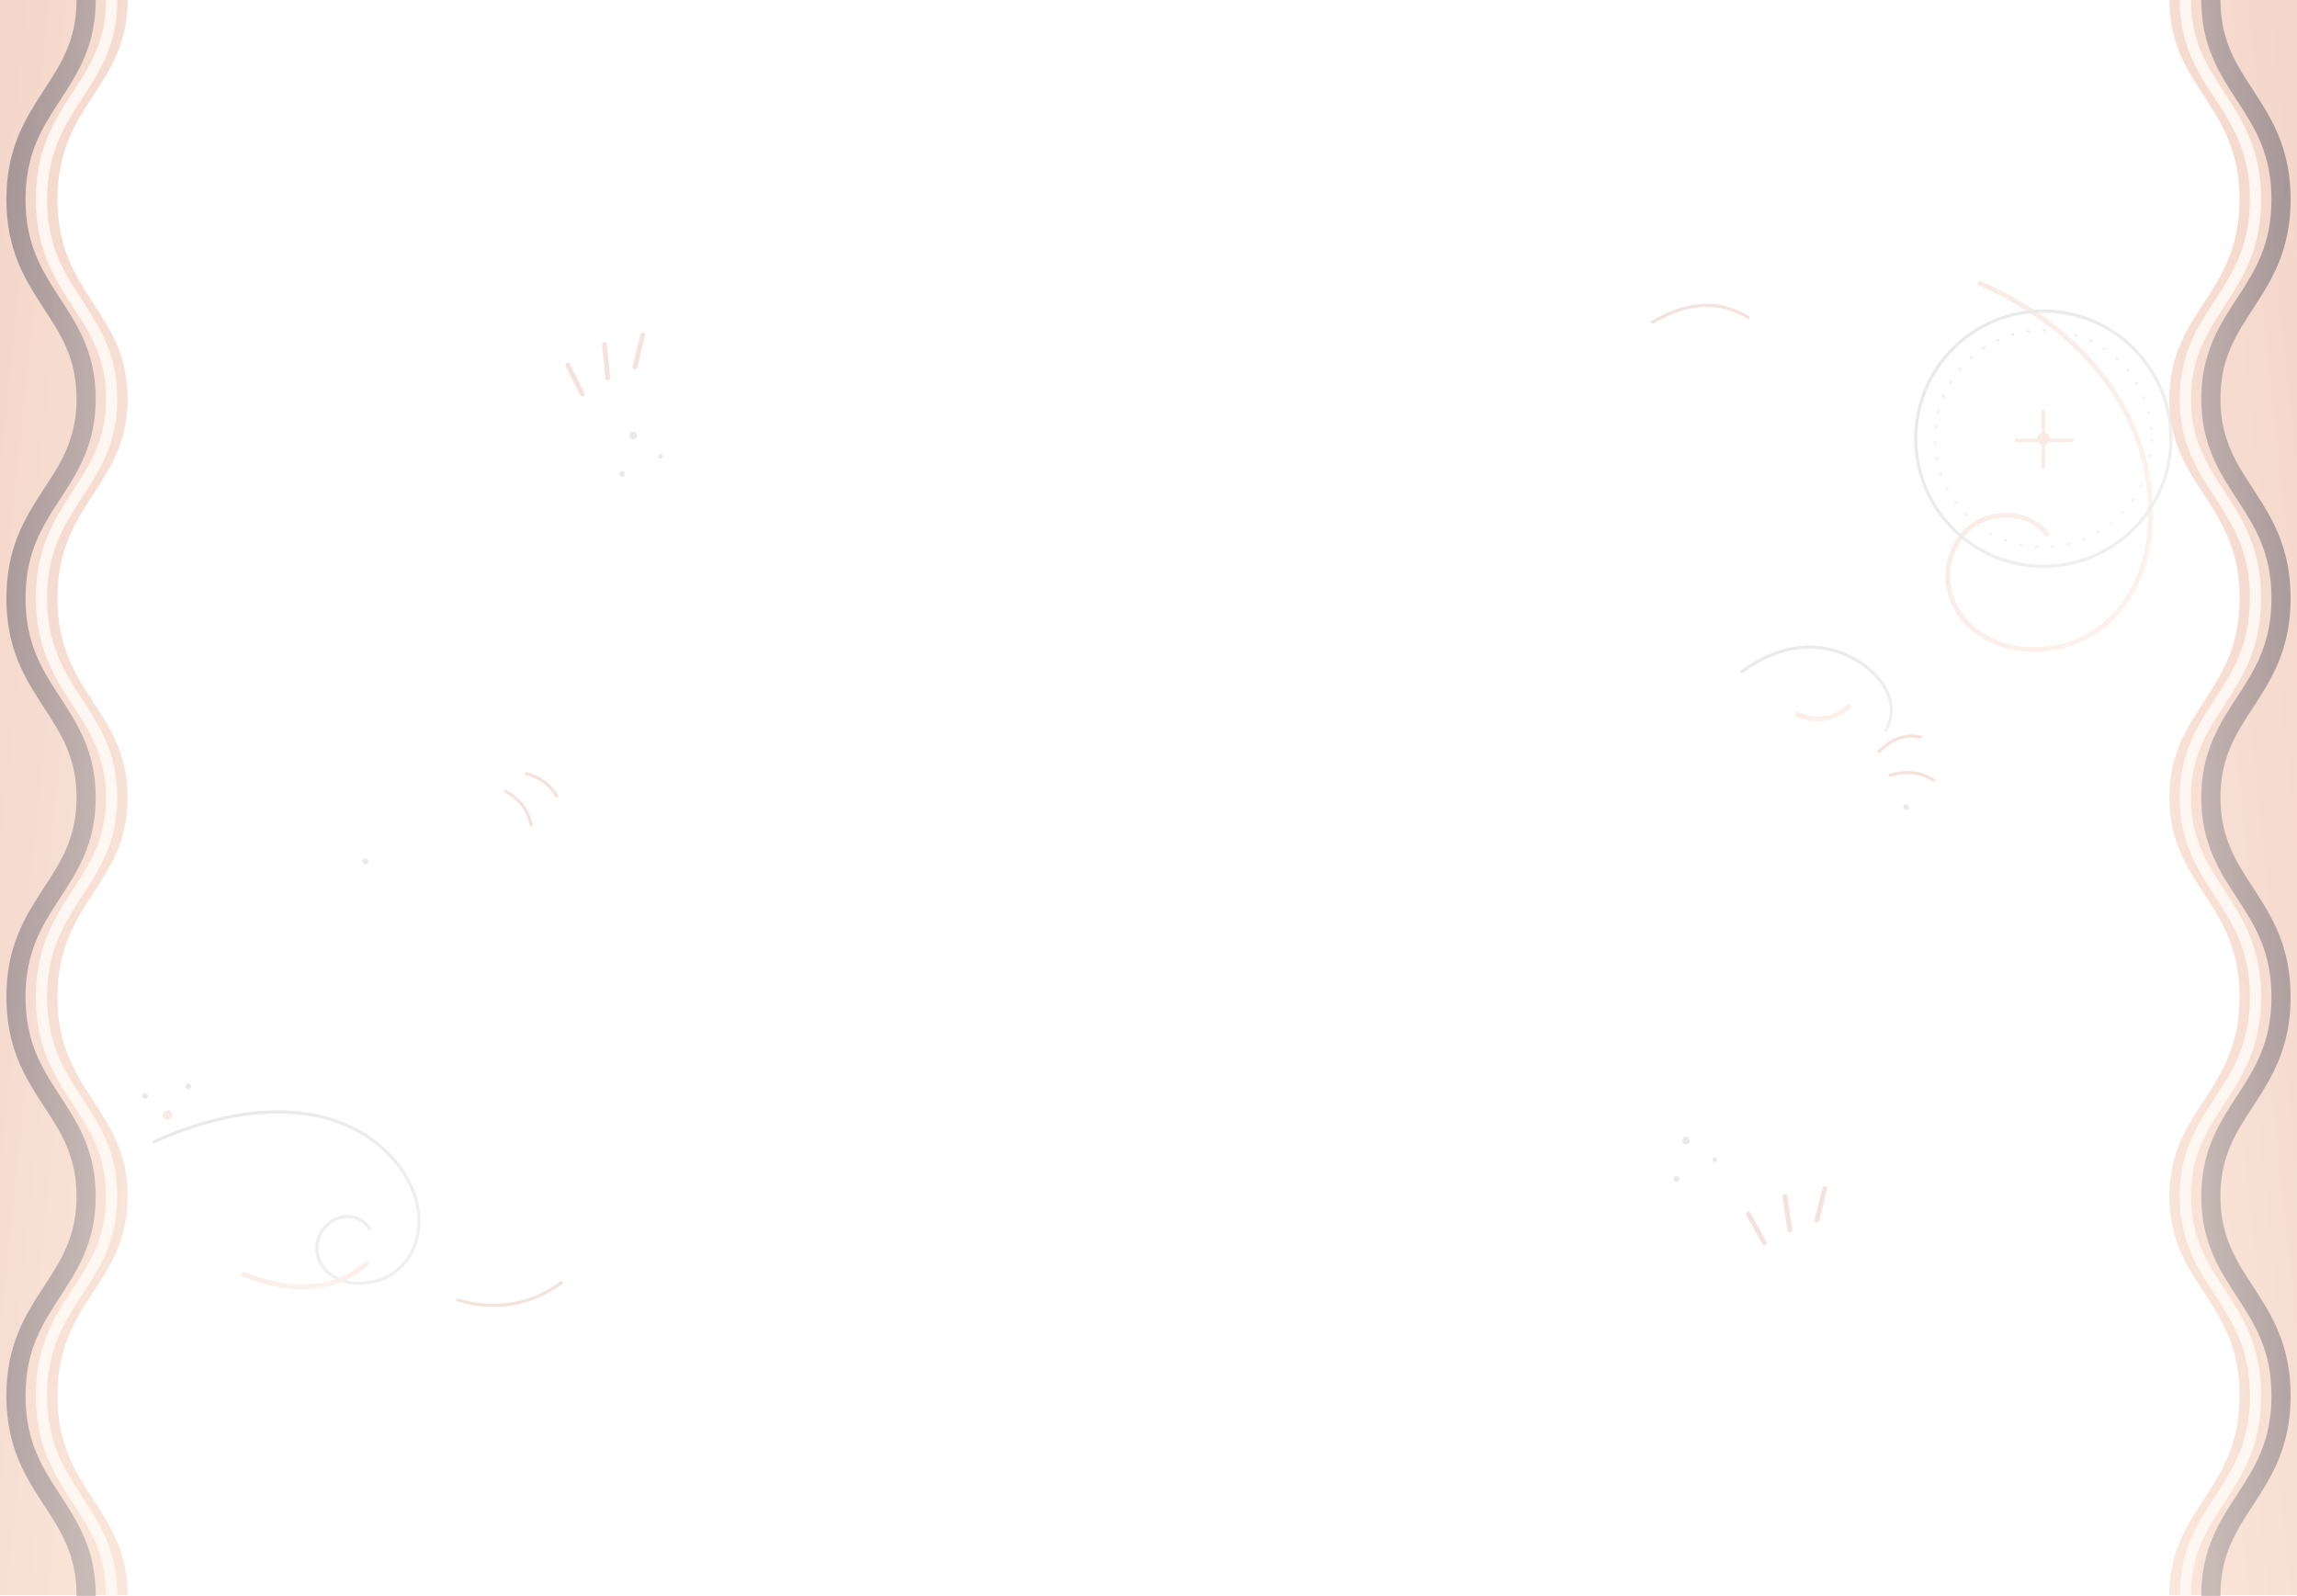
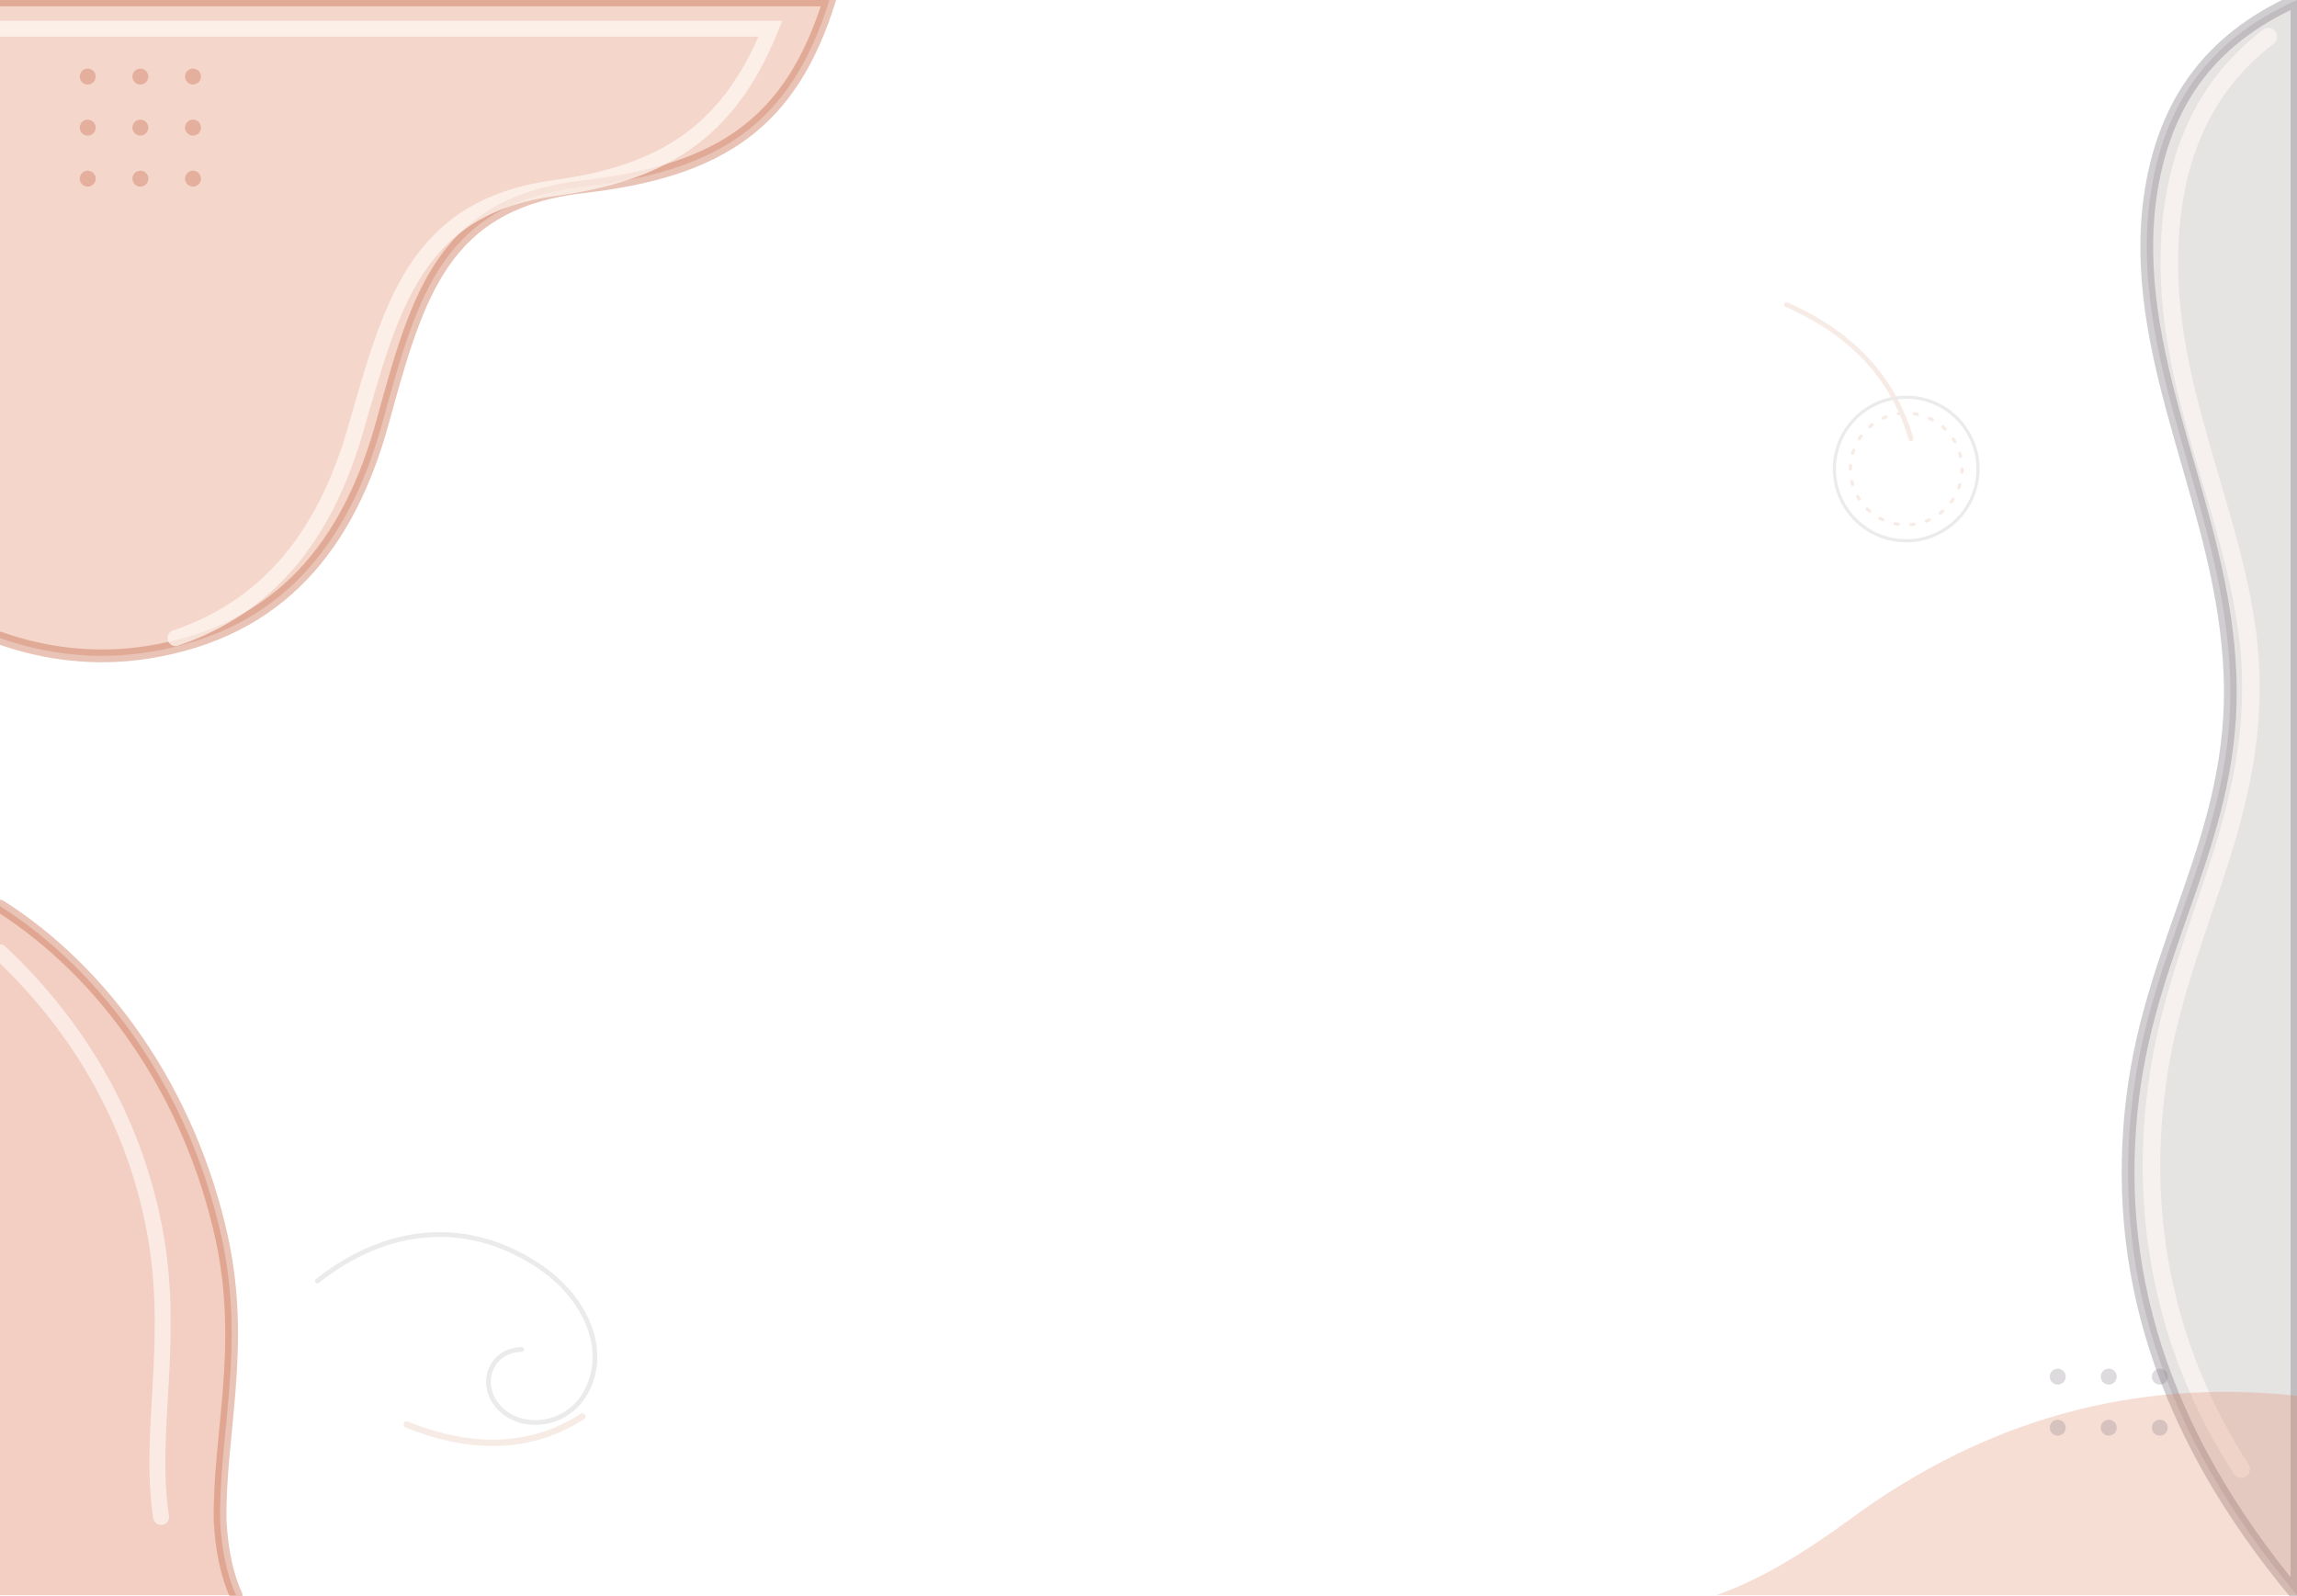
- <svg xmlns="http://www.w3.org/2000/svg" viewBox="0 0 1440 1000" preserveAspectRatio="none" fill="none">
-   <defs>
-     <linearGradient id="terracotta-wash" x1="0" y1="0" x2="1" y2="1">
-       <stop stop-color="#D97650" />
-       <stop offset="1" stop-color="#F0B18B" />
-     </linearGradient>
-     <linearGradient id="stone-wash" x1="0" y1="0" x2="1" y2="1">
-       <stop stop-color="#777078" />
-       <stop offset="1" stop-color="#AAA1A1" />
-     </linearGradient>
-   </defs>
-   <g stroke-linecap="round" stroke-linejoin="round">
-     <path d="M-24 0H80C80 55 36 65 36 125s44 70 44 125-44 65-44 125 44 70 44 125-44 65-44 125 44 70 44 125-44 65-44 125 44 70 44 125H-24Z" fill="url(#terracotta-wash)" opacity=".32" />
-     <path d="M54 0C54 55 10 65 10 125s44 70 44 125-44 65-44 125 44 70 44 125-44 65-44 125 44 70 44 125-44 65-44 125 44 70 44 125" stroke="url(#stone-wash)" stroke-width="12" opacity=".62" />
-     <path d="M70 0C70 55 26 65 26 125s44 70 44 125-44 65-44 125 44 70 44 125-44 65-44 125 44 70 44 125-44 65-44 125 44 70 44 125" stroke="#FFF9F4" stroke-width="7" opacity=".92" />
+ <svg xmlns="http://www.w3.org/2000/svg" viewBox="0 0 1440 1000" preserveAspectRatio="none">
+   <g>
+     <path d="M0 0h520c-24 77-68 107-154 117-88 10-104 67-126 147-21 77-64 132-148 145-32 5-64 1-92-9V0Z" fill="#D97650" opacity=".3" />
+     <path d="M0 0h520c-24 77-68 107-154 117-88 10-104 67-126 147-21 77-64 132-148 145-32 5-64 1-92-9" fill="none" stroke="#C66A49" stroke-linecap="round" stroke-width="8" opacity=".4" />
+     <path d="M0 18h483c-27 67-70 91-136 100-87 12-102 75-124 151-19 66-54 111-113 131" fill="none" stroke="#FFF9F4" stroke-linecap="round" stroke-width="10" opacity=".7" />
  </g>
-   <g transform="translate(1440 0) scale(-1 1)" stroke-linecap="round" stroke-linejoin="round">
-     <path d="M-24 0H80C80 55 36 65 36 125s44 70 44 125-44 65-44 125 44 70 44 125-44 65-44 125 44 70 44 125-44 65-44 125 44 70 44 125H-24Z" fill="url(#terracotta-wash)" opacity=".32" />
-     <path d="M54 0C54 55 10 65 10 125s44 70 44 125-44 65-44 125 44 70 44 125-44 65-44 125 44 70 44 125-44 65-44 125 44 70 44 125" stroke="url(#stone-wash)" stroke-width="12" opacity=".62" />
-     <path d="M70 0C70 55 26 65 26 125s44 70 44 125-44 65-44 125 44 70 44 125-44 65-44 125 44 70 44 125-44 65-44 125 44 70 44 125" stroke="#FFF9F4" stroke-width="7" opacity=".92" />
+   <path d="M1440 0v1000c-86-103-116-206-103-312 12-99 65-165 61-265-4-104-61-192-51-292 7-64 37-106 93-131Z" fill="#AAA1A1" opacity=".3" />
+   <path d="M1440 0v1000c-86-103-116-206-103-312 12-99 65-165 61-265-4-104-61-192-51-292 7-64 37-106 93-131" fill="none" stroke="#777078" stroke-linecap="round" stroke-width="8" opacity=".34" />
+   <path d="M1422 23c-43 33-61 80-62 137-2 92 48 175 51 262 3 98-47 166-59 260-11 84 6 166 53 239" fill="none" stroke="#FFF9F4" stroke-linecap="round" stroke-width="11" opacity=".65" />
+   <path d="M0 568c66 42 119 117 139 208 15 69-2 124-1 178 1 17 4 33 10 46H0V568Z" fill="#D97650" opacity=".35" />
+   <path d="M0 568c66 42 119 117 139 208 15 69-2 124-1 178 1 17 4 33 10 46" fill="none" stroke="#C66A49" stroke-linecap="round" stroke-width="8" opacity=".4" />
+   <path d="M0 597c51 48 86 109 98 180 11 67-5 122 3 174" fill="none" stroke="#FFF9F4" stroke-linecap="round" stroke-width="10" opacity=".65" />
+   <path d="M1440 875c-102-11-196 15-281 78-29 21-55 37-83 47h364v-125Z" fill="#D97650" opacity=".24" />
+   <g fill="#C66A49" opacity=".35">
+     <circle cx="55" cy="48" r="5" />
+     <circle cx="88" cy="48" r="5" />
+     <circle cx="121" cy="48" r="5" />
+     <circle cx="55" cy="80" r="5" />
+     <circle cx="88" cy="80" r="5" />
+     <circle cx="121" cy="80" r="5" />
+     <circle cx="55" cy="112" r="5" />
+     <circle cx="88" cy="112" r="5" />
+     <circle cx="121" cy="112" r="5" />
  </g>
-   <g opacity=".16">
-     <path d="M1240 177c71 31 112 89 108 153-3 48-36 80-78 77-39-3-60-38-43-67 13-22 45-22 57-4" stroke="url(#terracotta-wash)" stroke-width="3" />
-     <circle cx="1281" cy="275" r="80" stroke="url(#stone-wash)" stroke-width="2" />
-     <circle cx="1281" cy="275" r="68" stroke="url(#terracotta-wash)" stroke-width="1.5" stroke-dasharray="2 8" />
-     <circle cx="1281" cy="275" r="4" fill="#D97650" />
-     <path d="M1281 258v14m0 7v14m-17-17h14m7 0h14" stroke="#D97650" stroke-linecap="round" stroke-width="2" />
-     <path d="M96 716c75-34 132-19 157 19 20 31 7 65-22 69-26 4-40-18-28-34 9-11 24-9 29 1" stroke="url(#stone-wash)" stroke-width="2" />
-     <path d="M153 799c33 13 59 9 77-7" stroke="url(#terracotta-wash)" stroke-width="3" stroke-linecap="round" />
-     <path d="M1092 421c25-18 50-20 72-7 19 11 27 30 18 44" stroke="url(#stone-wash)" stroke-width="2" stroke-linecap="round" />
-     <path d="M1127 448c12 5 23 3 32-5" stroke="url(#terracotta-wash)" stroke-width="3" stroke-linecap="round" />
-     <circle cx="105" cy="699" r="3" fill="#D97650" />
-     <circle cx="91" cy="687" r="1.8" fill="#777078" />
-     <circle cx="118" cy="681" r="1.8" fill="#777078" />
+   <g fill="#777078" opacity=".25">
+     <circle cx="1290" cy="863" r="5" />
+     <circle cx="1322" cy="863" r="5" />
+     <circle cx="1354" cy="863" r="5" />
+     <circle cx="1290" cy="895" r="5" />
+     <circle cx="1322" cy="895" r="5" />
+     <circle cx="1354" cy="895" r="5" />
  </g>
-   <g opacity=".19" stroke="#C66A49" stroke-linecap="round">
-     <path d="m356 229 9 18m14-31 2 21m22-27-5 20" stroke-width="3" />
-     <path d="m1096 761 10 18m13-29 3 21m22-26-5 20" stroke-width="3" />
-     <path d="M1036 202c22-13 42-14 60-3" stroke-width="2" />
-     <path d="M287 815c24 7 46 3 65-11" stroke-width="2" />
-     <path d="M1178 471c8-8 17-11 26-9m-19 24c10-3 19-2 27 3" stroke-width="2" />
-     <path d="M330 485c8 2 15 7 19 14m-32-3c9 5 14 12 16 21" stroke-width="2" />
-   </g>
-   <g fill="#777078" opacity=".16">
-     <circle cx="397" cy="273" r="2.5" />
-     <circle cx="414" cy="286" r="1.5" />
-     <circle cx="390" cy="297" r="1.8" />
-     <circle cx="1057" cy="715" r="2.4" />
-     <circle cx="1075" cy="727" r="1.5" />
-     <circle cx="1051" cy="739" r="1.8" />
-     <circle cx="229" cy="540" r="1.8" />
-     <circle cx="1195" cy="506" r="1.8" />
+   <g fill="none" stroke-linecap="round" opacity=".14">
+     <path d="M199 803c43-34 91-38 133-13 36 21 51 58 34 85-14 22-46 22-57 2-8-15 2-31 18-31" stroke="#777078" stroke-width="3" />
+     <path d="M255 893c42 17 79 15 110-5" stroke="#C66A49" stroke-width="4" />
+     <path d="M1120 191c41 18 67 46 78 84" stroke="#C66A49" stroke-width="3" />
+     <circle cx="1195" cy="294" r="45" stroke="#777078" stroke-width="2" />
+     <circle cx="1195" cy="294" r="35" stroke="#C66A49" stroke-width="2" stroke-dasharray="2 8" />
  </g>
</svg>
